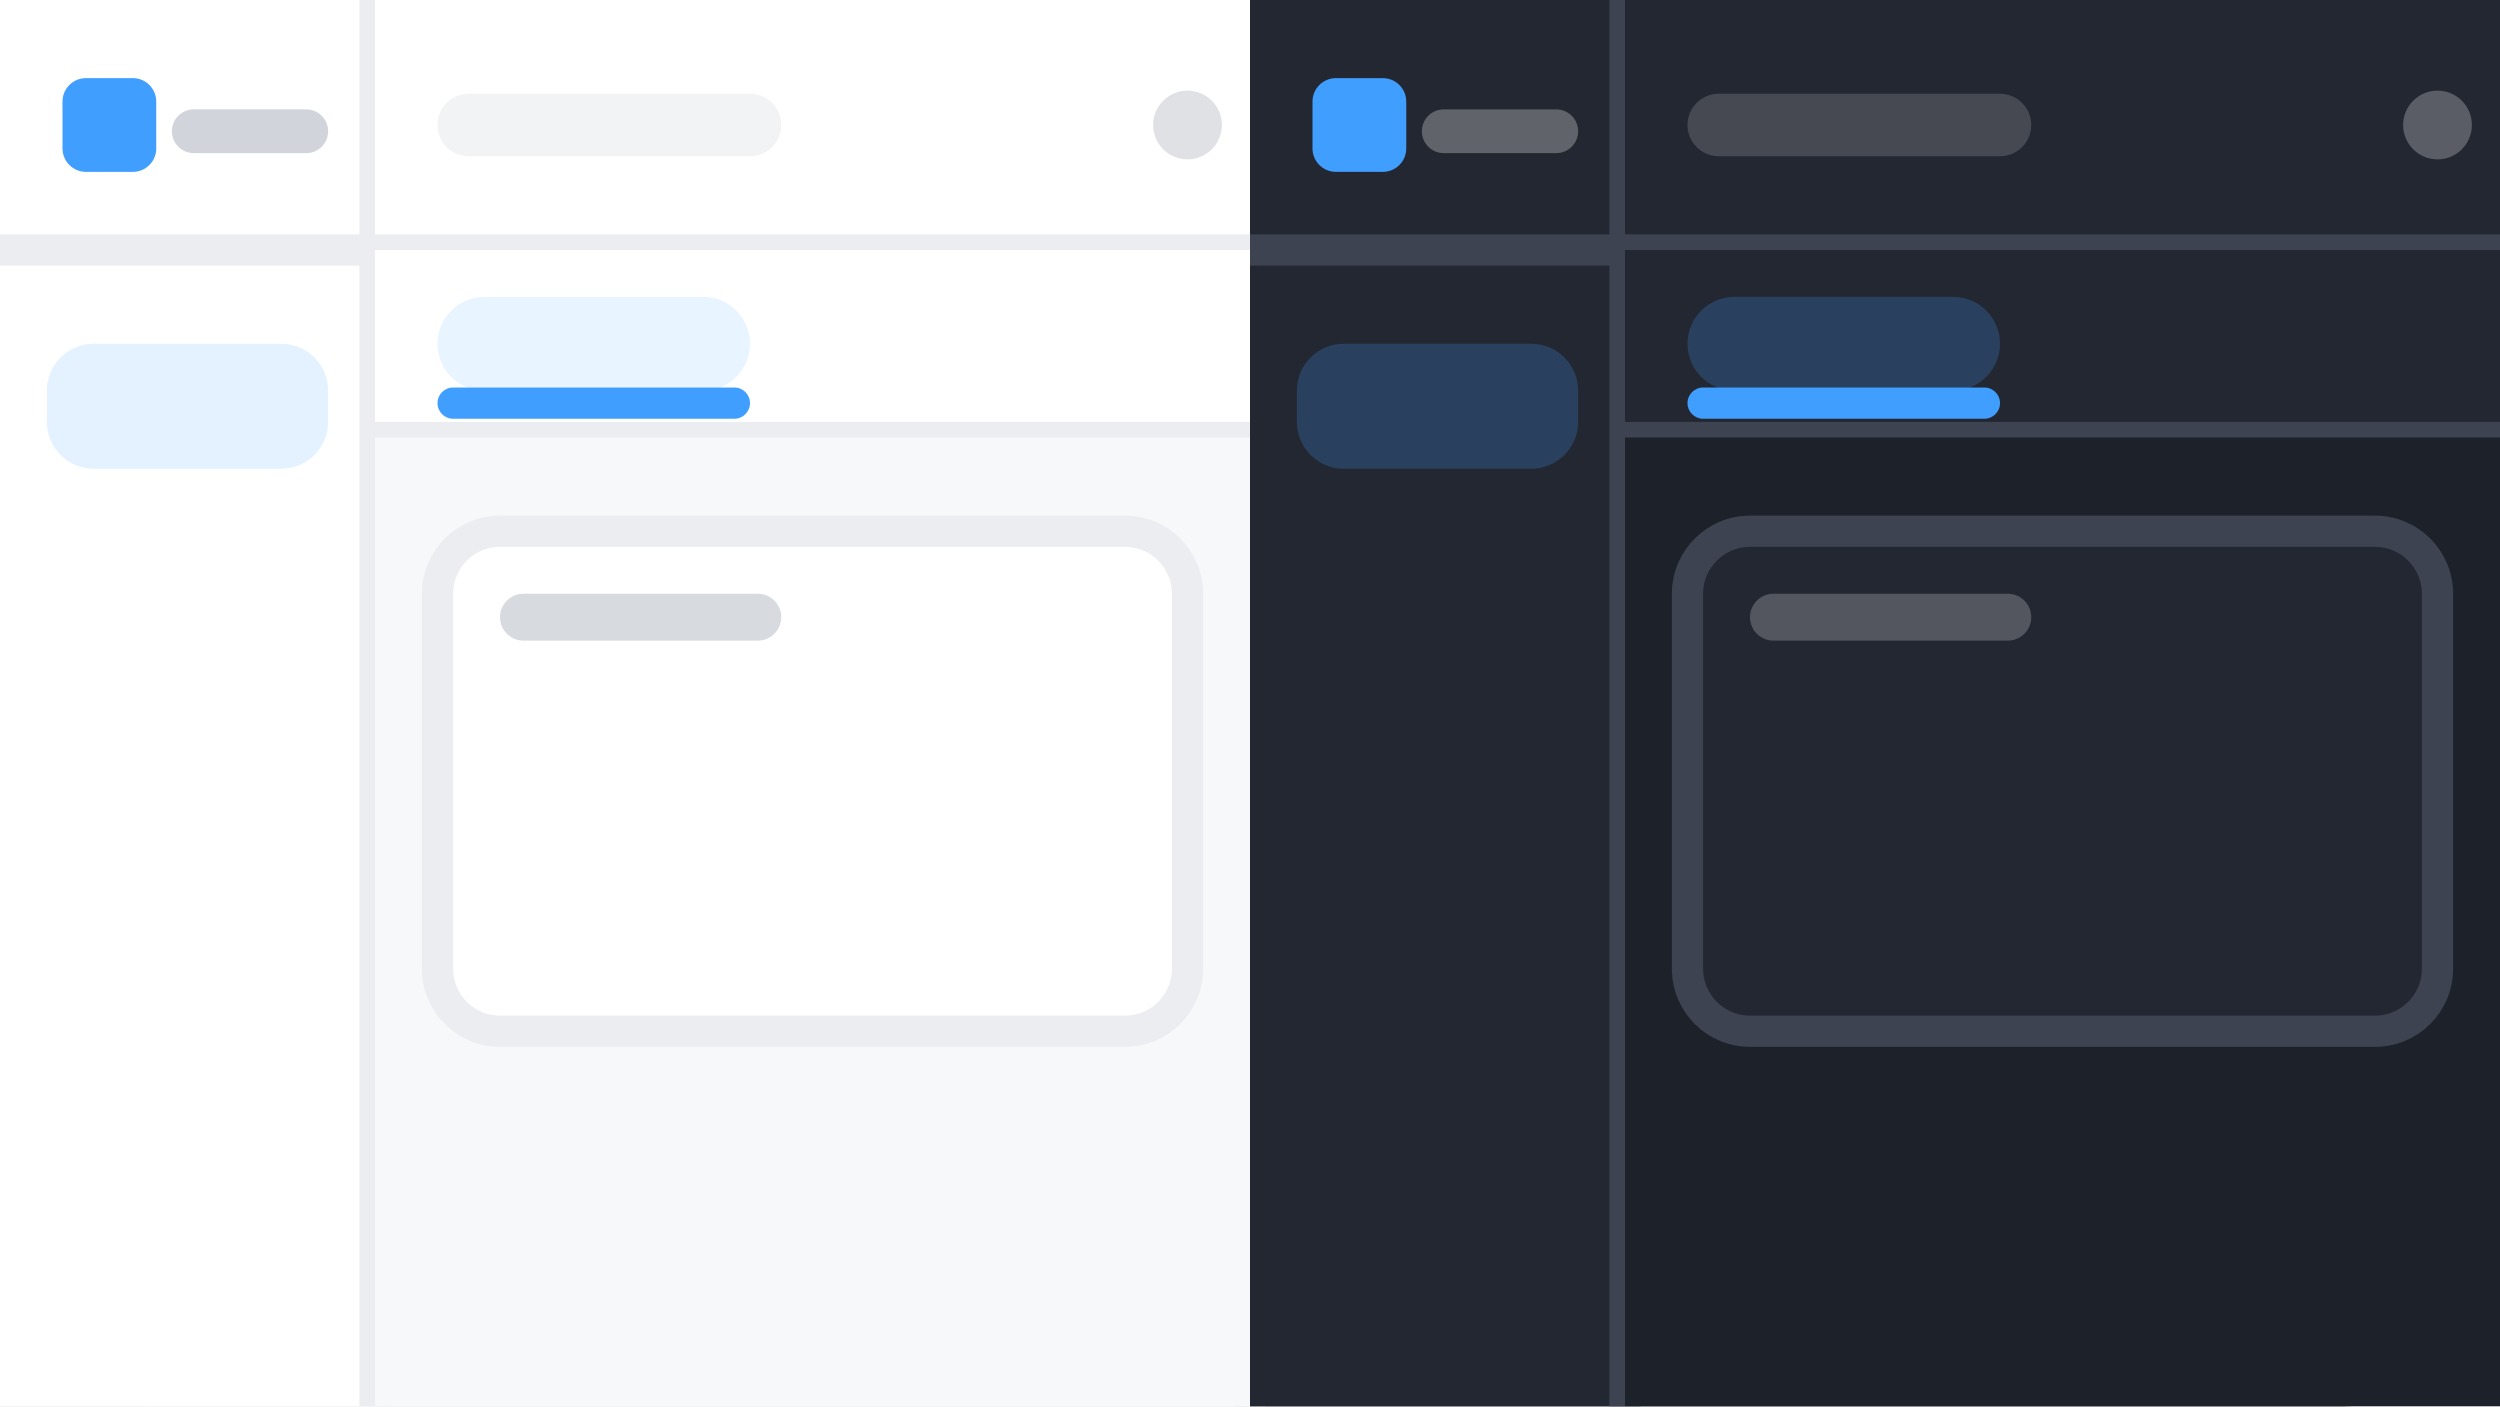
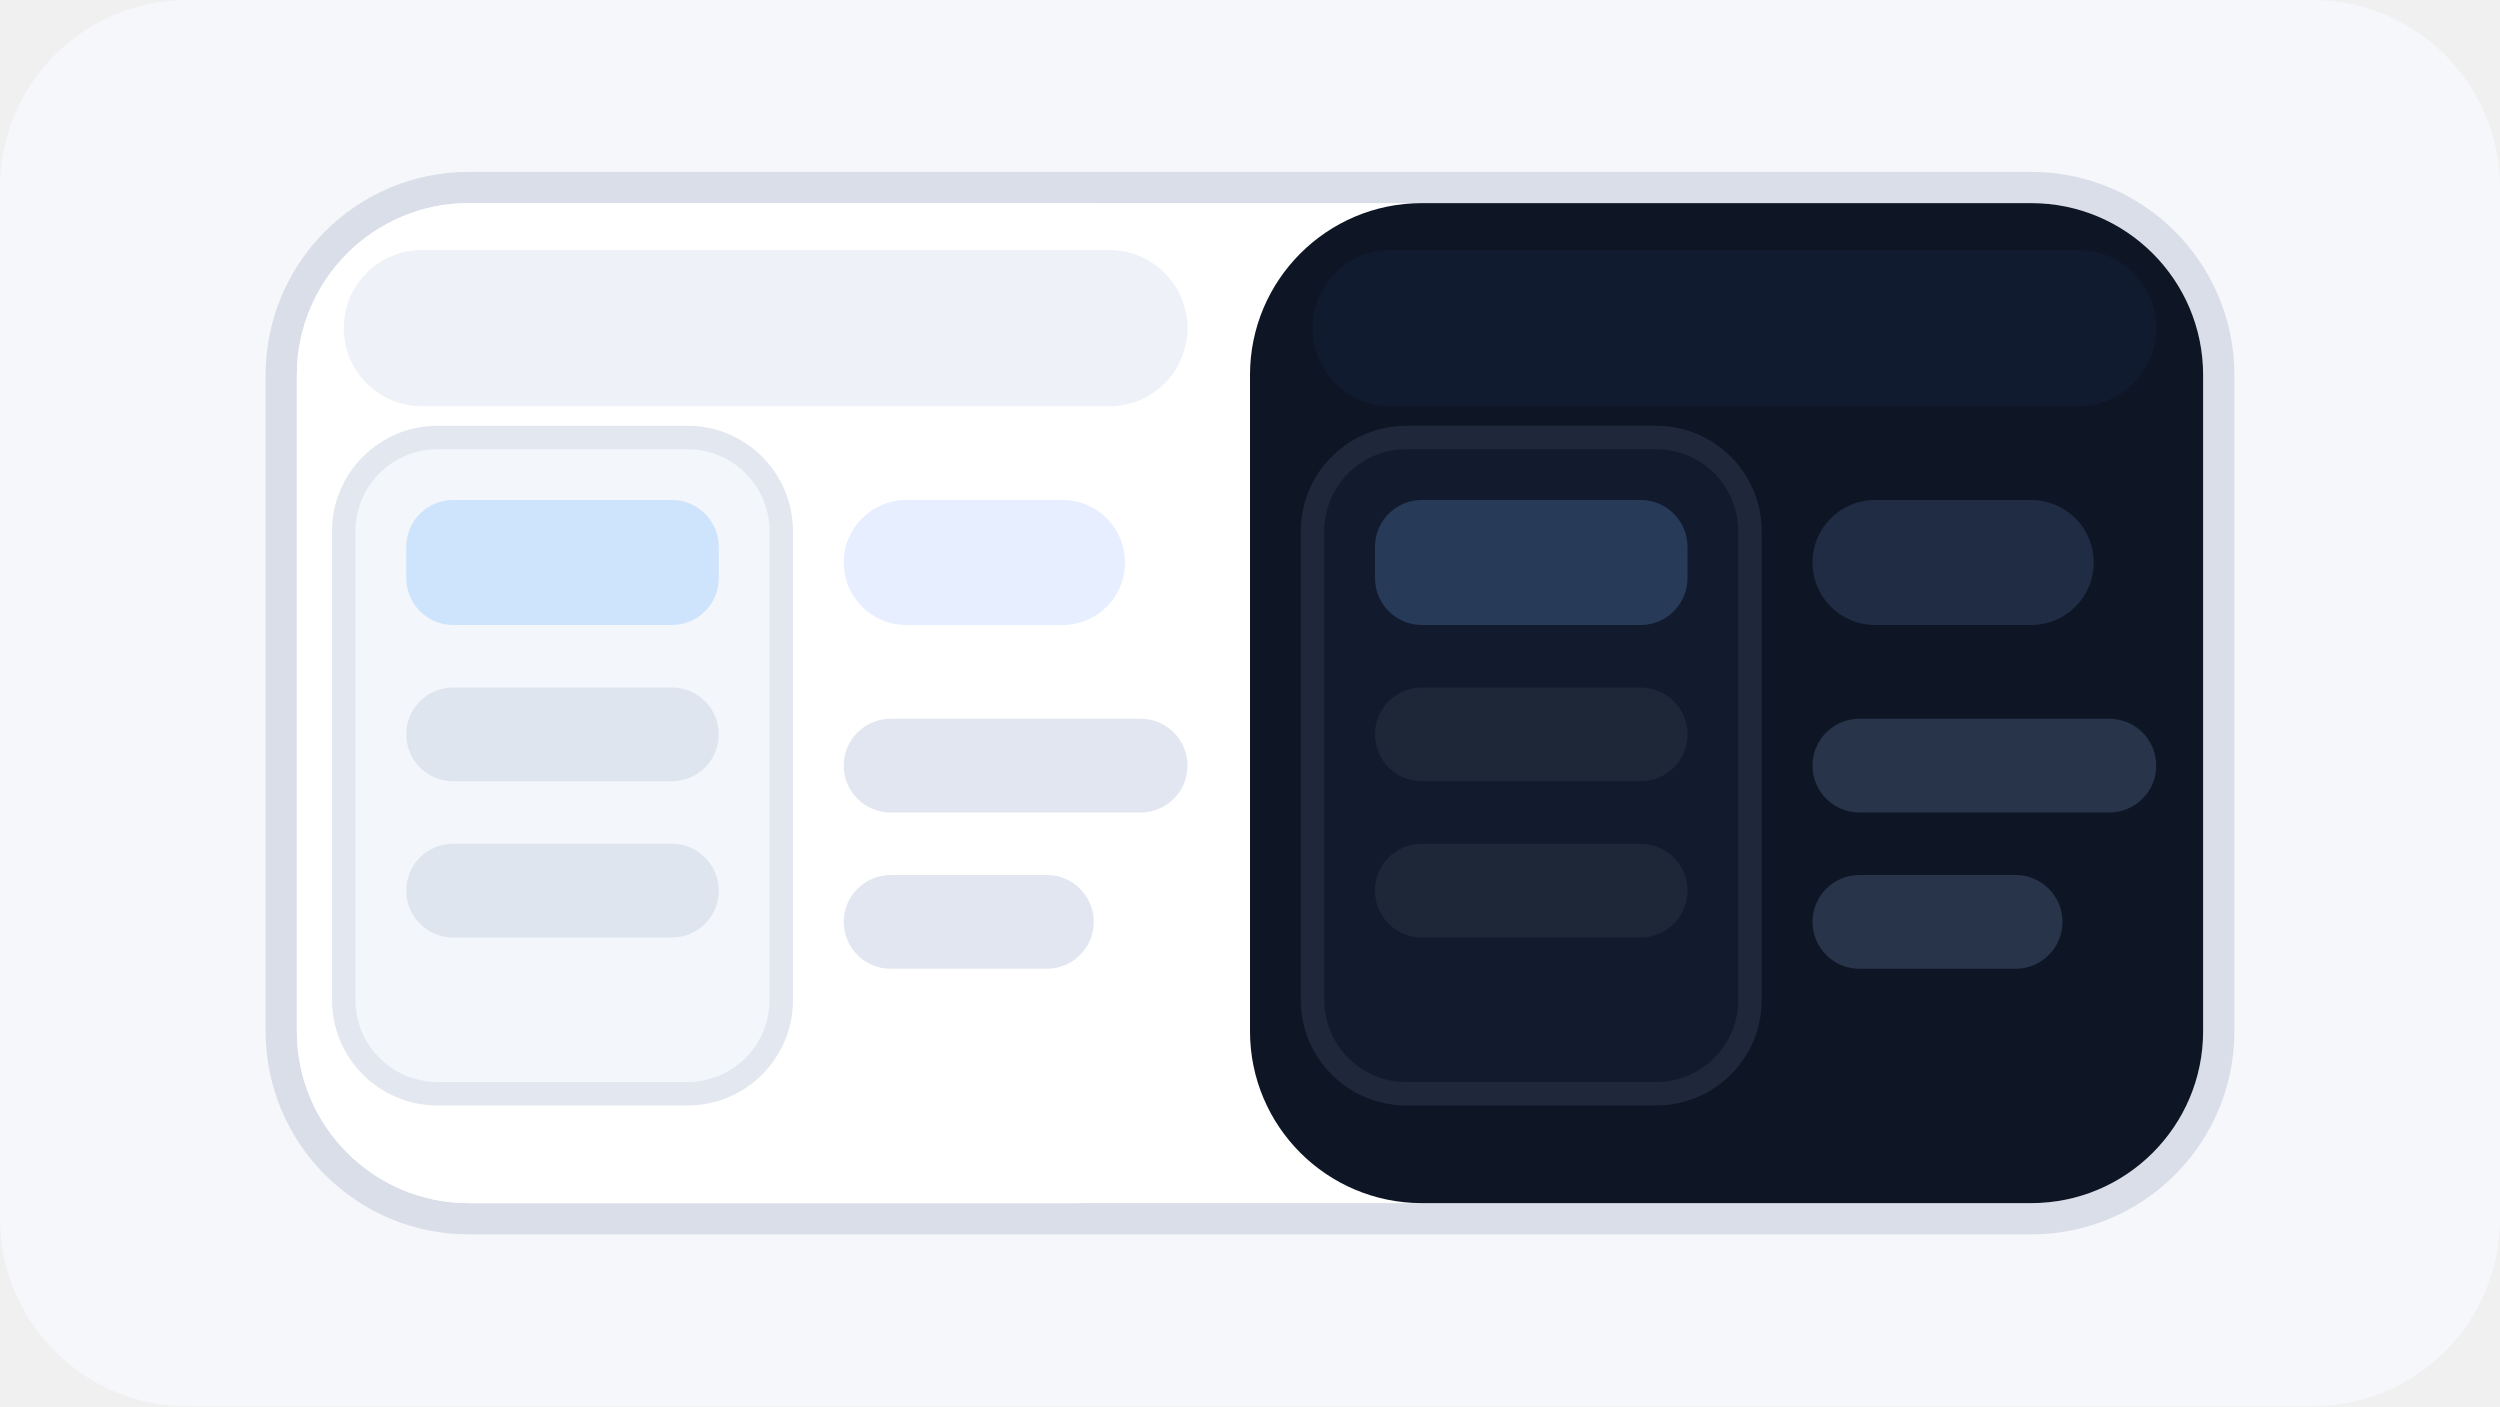
<svg xmlns="http://www.w3.org/2000/svg" width="100%" height="100%" viewBox="0 0 160 90" fill="none" preserveAspectRatio="xMidYMid meet">
+   <rect width="160" height="90" rx="12" fill="#F6F7FA" />
+   <rect x="18" y="12" width="124" height="66" rx="12" fill="#FFFFFF" stroke="#D9DEE8" stroke-width="2" />
  <defs>
-     <clipPath id="theme-system-clip">
-       <rect width="160" height="90" rx="10" />
+     <clipPath id="frameClip">
+       <rect x="18" y="12" width="124" height="66" rx="12" />
    </clipPath>
  </defs>
-   <rect width="160" height="90" rx="10" fill="#F7F8FA" />
-   <g clip-path="url(#theme-system-clip)">
-     <rect x="80" y="0" width="80" height="90" fill="#1D2129" />
+   <g clip-path="url(#frameClip)">
+     <rect x="19" y="13" width="61" height="64" rx="11" fill="#FFFFFF" />
+     <rect x="22" y="16" width="54" height="10" rx="5" fill="#EEF2F8" />
+     <rect x="22" y="28" width="28" height="42" rx="6" fill="#F3F6FB" stroke="#E2E7F0" stroke-width="1.5" />
+     <rect x="26" y="32" width="20" height="8" rx="3" fill="#409EFF" fill-opacity="0.2" />
+     <rect x="26" y="44" width="20" height="6" rx="3" fill="#DFE5EE" />
+     <rect x="26" y="54" width="20" height="6" rx="3" fill="#DFE5EE" />
+     <rect x="54" y="32" width="18" height="8" rx="4" fill="#E6EEFF" />
+     <rect x="54" y="46" width="22" height="6" rx="3" fill="#E1E6F0" />
+     <rect x="54" y="56" width="16" height="6" rx="3" fill="#E1E6F0" />
+     <rect x="80" y="13" width="61" height="64" rx="11" fill="#0E1525" />
+     <rect x="84" y="16" width="54" height="10" rx="5" fill="#111B2F" />
+     <rect x="84" y="28" width="28" height="42" rx="6" fill="#121B2E" stroke="#1E283A" stroke-width="1.5" />
+     <rect x="88" y="32" width="20" height="8" rx="3" fill="#7FB5FF" fill-opacity="0.2" />
+     <rect x="88" y="44" width="20" height="6" rx="3" fill="#1E2738" />
+     <rect x="88" y="54" width="20" height="6" rx="3" fill="#1E2738" />
+     <rect x="116" y="32" width="18" height="8" rx="4" fill="#1F2C43" />
+     <rect x="116" y="46" width="22" height="6" rx="3" fill="#273449" />
+     <rect x="116" y="56" width="16" height="6" rx="3" fill="#273449" />
  </g>
-   <line x1="80" y1="0" x2="80" y2="90" stroke="#DEE0E3" stroke-opacity="0.9" stroke-width="2" vector-effect="non-scaling-stroke" />
-   <rect x="0" y="0" width="24" height="90" fill="#FFFFFF" />
-   <line x1="24" y1="0" x2="24" y2="90" stroke="#EBEDF0" stroke-width="2" vector-effect="non-scaling-stroke" />
-   <line x1="0" y1="16" x2="24" y2="16" stroke="#EBEDF0" stroke-width="2" vector-effect="non-scaling-stroke" />
-   <rect x="4" y="5" width="6" height="6" rx="1.5" fill="#409EFF" />
-   <rect x="11" y="7" width="10" height="2.8" rx="1.4" fill="#C9CDD4" fill-opacity="0.85" />
-   <rect x="3" y="22" width="18" height="8" rx="3" fill="#409EFF" fill-opacity="0.14" />
-   <rect x="24" y="0" width="56" height="16" fill="#FFFFFF" />
-   <line x1="24" y1="16" x2="80" y2="16" stroke="#EBEDF0" stroke-width="2" vector-effect="non-scaling-stroke" />
-   <rect x="28" y="6" width="22" height="4" rx="2" fill="#F2F3F5" />
-   <circle cx="76" cy="8" r="2.2" fill="#C9CDD4" fill-opacity="0.6" />
-   <rect x="24" y="16" width="56" height="12" fill="#FFFFFF" />
-   <line x1="24" y1="28" x2="80" y2="28" stroke="#EBEDF0" stroke-width="2" vector-effect="non-scaling-stroke" />
-   <rect x="28" y="19" width="20" height="6" rx="3" fill="#409EFF" fill-opacity="0.12" />
-   <rect x="28" y="24.8" width="20" height="2" rx="1" fill="#409EFF" />
-   <rect x="24" y="28" width="56" height="62" fill="#F7F8FA" />
-   <rect x="28" y="34" width="48" height="32" rx="4" fill="#FFFFFF" stroke="#EBEDF0" stroke-width="2" vector-effect="non-scaling-stroke" />
-   <rect x="32" y="38" width="18" height="3" rx="1.5" fill="#C9CDD4" fill-opacity="0.75" />
-   <rect x="80" y="0" width="24" height="90" fill="#232731" />
-   <line x1="104" y1="0" x2="104" y2="90" stroke="#3D4350" stroke-width="2" vector-effect="non-scaling-stroke" />
-   <line x1="80" y1="16" x2="104" y2="16" stroke="#3D4350" stroke-width="2" vector-effect="non-scaling-stroke" />
-   <rect x="84" y="5" width="6" height="6" rx="1.5" fill="#409EFF" />
-   <rect x="91" y="7" width="10" height="2.8" rx="1.4" fill="white" fill-opacity="0.28" />
-   <rect x="83" y="22" width="18" height="8" rx="3" fill="#409EFF" fill-opacity="0.22" />
-   <rect x="104" y="0" width="56" height="16" fill="#232731" />
-   <line x1="104" y1="16" x2="160" y2="16" stroke="#3D4350" stroke-width="2" vector-effect="non-scaling-stroke" />
-   <rect x="108" y="6" width="22" height="4" rx="2" fill="white" fill-opacity="0.16" />
-   <circle cx="156" cy="8" r="2.2" fill="white" fill-opacity="0.25" />
-   <rect x="104" y="16" width="56" height="12" fill="#232731" />
-   <line x1="104" y1="28" x2="160" y2="28" stroke="#3D4350" stroke-width="2" vector-effect="non-scaling-stroke" />
-   <rect x="108" y="19" width="20" height="6" rx="3" fill="#409EFF" fill-opacity="0.22" />
-   <rect x="108" y="24.8" width="20" height="2" rx="1" fill="#409EFF" />
-   <rect x="104" y="28" width="56" height="62" fill="#1D2129" />
-   <rect x="108" y="34" width="48" height="32" rx="4" fill="#232731" stroke="#3D4350" stroke-width="2" vector-effect="non-scaling-stroke" />
-   <rect x="112" y="38" width="18" height="3" rx="1.5" fill="white" fill-opacity="0.22" />
</svg>
